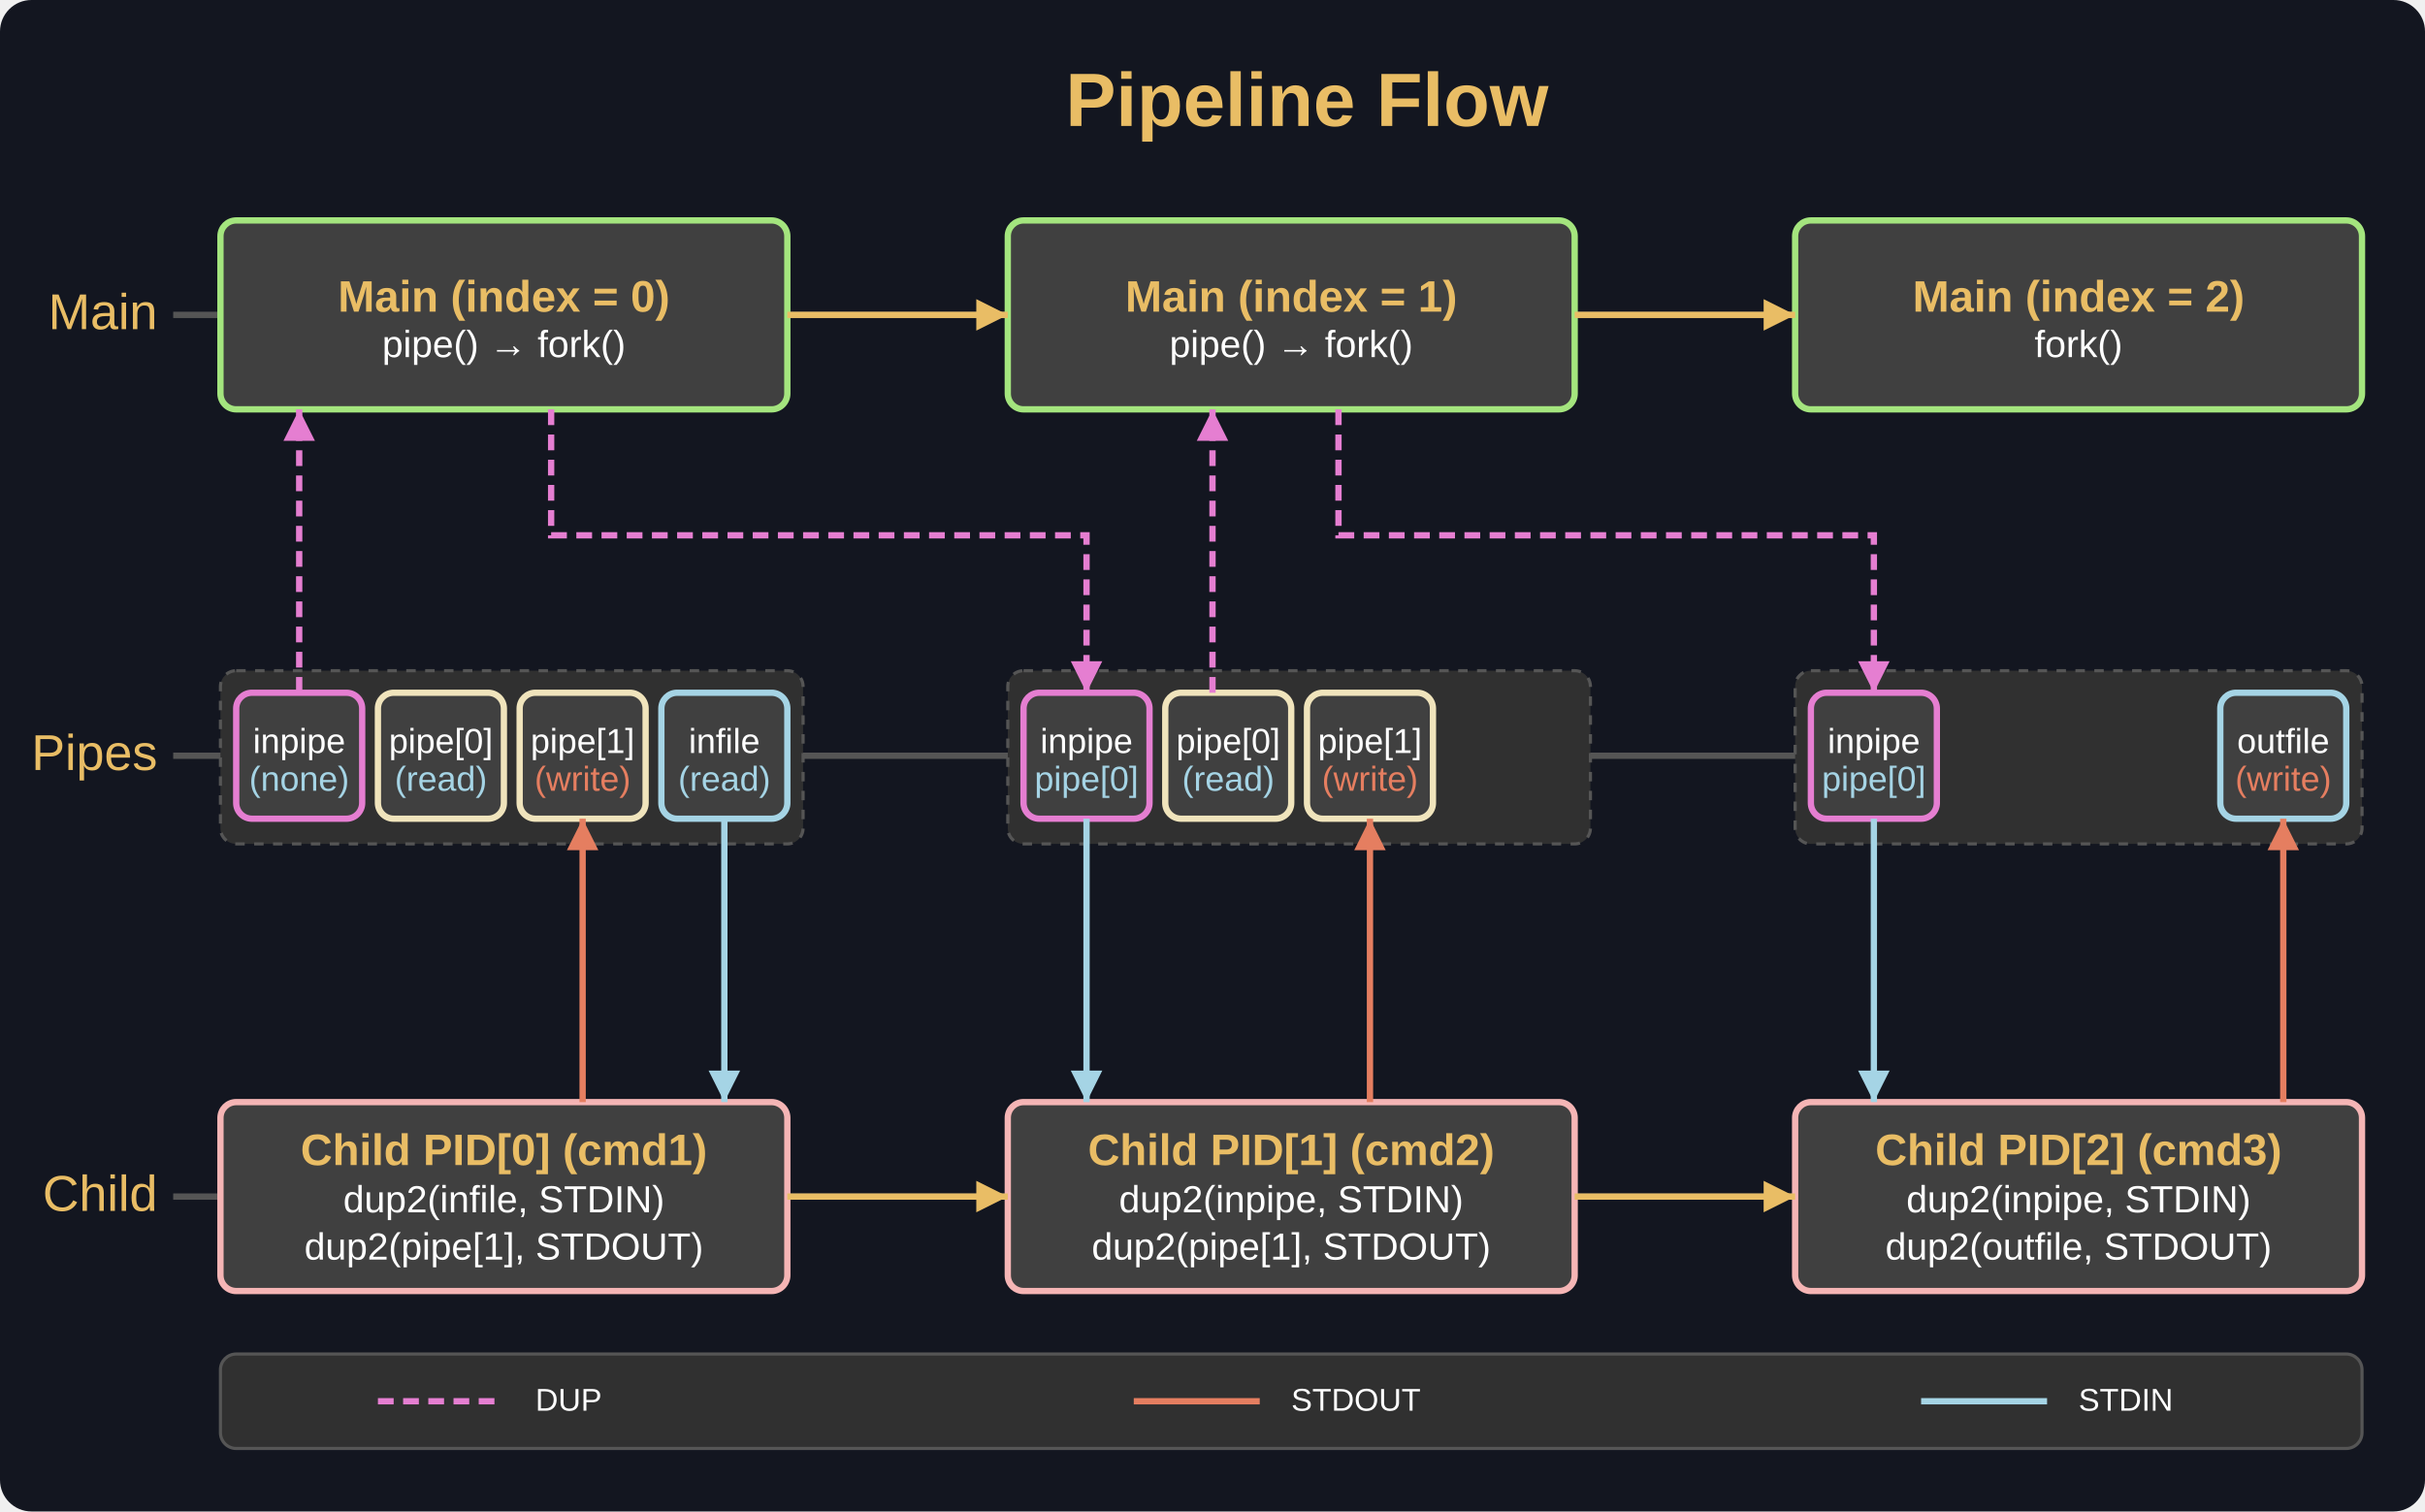
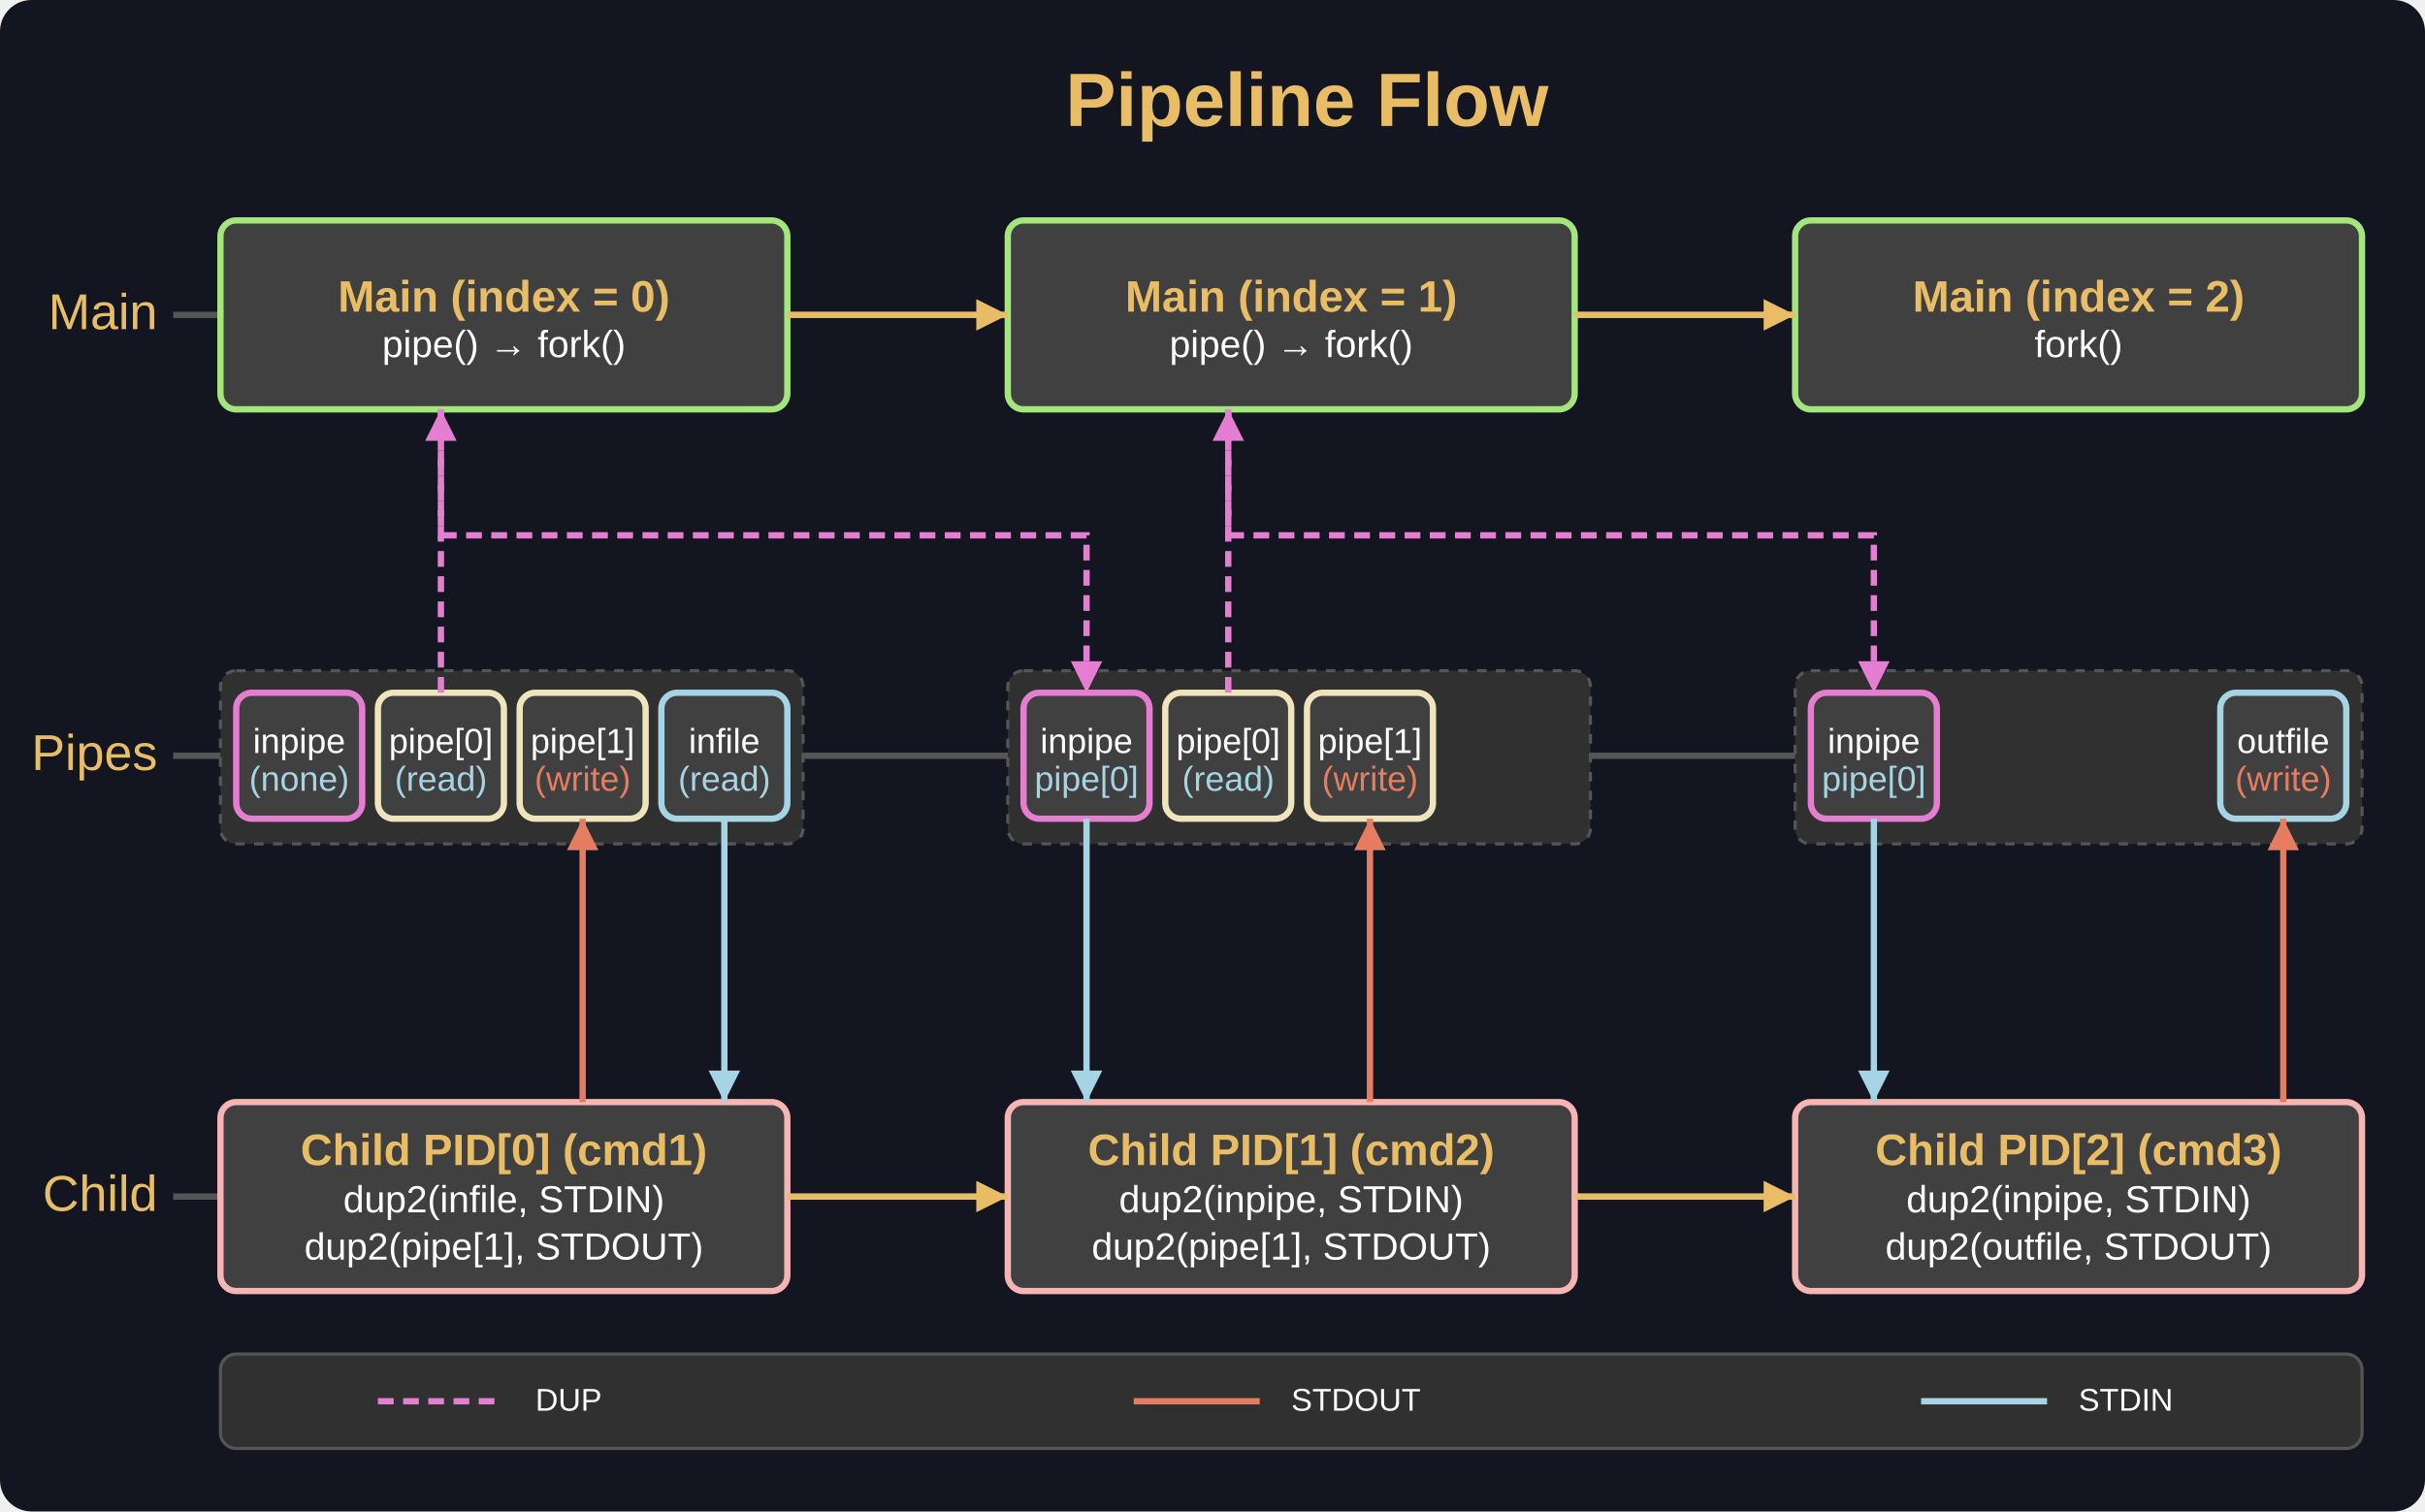
<svg xmlns="http://www.w3.org/2000/svg" viewBox="0 0 770 480">
  <rect width="770" height="480" fill="#131620" rx="10" ry="10" />
  <text x="415" y="40" font-family="Arial" font-size="24" text-anchor="middle" font-weight="bold" fill="#E9BD65">Pipeline Flow</text>
  <line x1="55" y1="100" x2="700" y2="100" stroke="#555" stroke-width="2" />
  <line x1="55" y1="240" x2="700" y2="240" stroke="#555" stroke-width="2" />
  <line x1="55" y1="380" x2="700" y2="380" stroke="#555" stroke-width="2" />
  <text x="50" y="100" font-family="Arial" font-size="16" text-anchor="end" dominant-baseline="middle" fill="#E9BD65">Main</text>
  <text x="50" y="240" font-family="Arial" font-size="16" text-anchor="end" dominant-baseline="middle" fill="#E9BD65">Pipes</text>
  <text x="50" y="380" font-family="Arial" font-size="16" text-anchor="end" dominant-baseline="middle" fill="#E9BD65">Child</text>
  <rect x="70" y="70" width="180" height="60" rx="5" ry="5" fill="#404040" stroke="#A4E57E" stroke-width="2" />
  <text x="160" y="95" font-family="Arial" font-size="14" text-anchor="middle" dominant-baseline="middle" font-weight="bold" fill="#E9BD65">Main (index = 0)</text>
  <text x="160" y="110" font-family="Arial" font-size="12" text-anchor="middle" dominant-baseline="middle" fill="white">pipe() → fork()</text>
  <rect x="70" y="213" width="185" height="55" rx="5" ry="5" fill="#303030" stroke="#555" stroke-width="1" stroke-dasharray="3,3" />
  <rect x="75" y="220" width="40" height="40" rx="5" ry="5" fill="#404040" stroke="#E57ED1" stroke-width="2" />
  <text x="95" y="236" font-family="Arial" font-size="11" text-anchor="middle" dominant-baseline="middle" fill="white">inpipe</text>
  <text x="95" y="248" font-family="Arial" font-size="11" text-anchor="middle" dominant-baseline="middle" fill="#A5D4E5">(none)</text>
  <rect x="120" y="220" width="40" height="40" rx="5" ry="5" fill="#404040" stroke="#F0E4BC" stroke-width="2" />
  <text x="140" y="236" font-family="Arial" font-size="11" text-anchor="middle" dominant-baseline="middle" fill="white">pipe[0]</text>
  <text x="140" y="248" font-family="Arial" font-size="11" text-anchor="middle" dominant-baseline="middle" fill="#A5D4E5">(read)</text>
  <rect x="165" y="220" width="40" height="40" rx="5" ry="5" fill="#404040" stroke="#F0E4BC" stroke-width="2" />
  <text x="185" y="236" font-family="Arial" font-size="11" text-anchor="middle" dominant-baseline="middle" fill="white">pipe[1]</text>
  <text x="185" y="248" font-family="Arial" font-size="11" text-anchor="middle" dominant-baseline="middle" fill="#E57E60">(write)</text>
  <rect x="210" y="220" width="40" height="40" rx="5" ry="5" fill="#404040" stroke="#A5D4E5" stroke-width="2" />
  <text x="230" y="236" font-family="Arial" font-size="11" text-anchor="middle" dominant-baseline="middle" fill="white">infile</text>
  <text x="230" y="248" font-family="Arial" font-size="11" text-anchor="middle" dominant-baseline="middle" fill="#A5D4E5">(read)</text>
  <rect x="70" y="350" width="180" height="60" rx="5" ry="5" fill="#404040" stroke="#F5B5B5" stroke-width="2" />
  <text x="160" y="370" font-family="Arial" font-size="14" text-anchor="middle" font-weight="bold" fill="#E9BD65">Child PID[0] (cmd1)</text>
  <text x="160" y="385" font-family="Arial" font-size="12" text-anchor="middle" fill="white">dup2(infile, STDIN)</text>
  <text x="160" y="400" font-family="Arial" font-size="12" text-anchor="middle" fill="white">dup2(pipe[1], STDOUT)</text>
-   <path d="M95 220 L95 130" fill="none" stroke="#E57ED1" stroke-width="2" stroke-dasharray="5,3" />
-   <polygon points="90,140 95,130 100,140" fill="#E57ED1" />
+   <path d="M140 220 L140 130" fill="none" stroke="#E57ED1" stroke-width="2" stroke-dasharray="5,3" />
+   <polygon points="135,140 140,130 145,140" fill="#E57ED1" />
  <path d="M230 260 L230 350" fill="none" stroke="#A5D4E5" stroke-width="2" />
  <polygon points="225,340 230,350 235,340" fill="#A5D4E5" />
  <path d="M185 350 L185 260" fill="none" stroke="#E57E60" stroke-width="2" />
  <polygon points="180,270 185,260 190,270" fill="#E57E60" />
  <rect x="320" y="70" width="180" height="60" rx="5" ry="5" fill="#404040" stroke="#A4E57E" stroke-width="2" />
  <text x="410" y="95" font-family="Arial" font-size="14" text-anchor="middle" dominant-baseline="middle" font-weight="bold" fill="#E9BD65">Main (index = 1)</text>
  <text x="410" y="110" font-family="Arial" font-size="12" text-anchor="middle" dominant-baseline="middle" fill="white">pipe() → fork()</text>
  <rect x="320" y="213" width="185" height="55" rx="5" ry="5" fill="#303030" stroke="#555" stroke-width="1" stroke-dasharray="3,3" />
  <rect x="325" y="220" width="40" height="40" rx="5" ry="5" fill="#404040" stroke="#E57ED1" stroke-width="2" />
  <text x="345" y="236" font-family="Arial" font-size="11" text-anchor="middle" dominant-baseline="middle" fill="white">inpipe</text>
  <text x="345" y="248" font-family="Arial" font-size="11" text-anchor="middle" dominant-baseline="middle" fill="#A5D4E5">pipe[0]</text>
  <rect x="370" y="220" width="40" height="40" rx="5" ry="5" fill="#404040" stroke="#F0E4BC" stroke-width="2" />
  <text x="390" y="236" font-family="Arial" font-size="11" text-anchor="middle" dominant-baseline="middle" fill="white">pipe[0]</text>
  <text x="390" y="248" font-family="Arial" font-size="11" text-anchor="middle" dominant-baseline="middle" fill="#A5D4E5">(read)</text>
  <rect x="415" y="220" width="40" height="40" rx="5" ry="5" fill="#404040" stroke="#F0E4BC" stroke-width="2" />
  <text x="435" y="236" font-family="Arial" font-size="11" text-anchor="middle" dominant-baseline="middle" fill="white">pipe[1]</text>
  <text x="435" y="248" font-family="Arial" font-size="11" text-anchor="middle" dominant-baseline="middle" fill="#E57E60">(write)</text>
  <rect x="445" y="220" width="40" height="40" rx="5" ry="5" fill="#404040" stroke="#E57ED1" stroke-width="2" opacity="0" />
  <rect x="320" y="350" width="180" height="60" rx="5" ry="5" fill="#404040" stroke="#F5B5B5" stroke-width="2" />
  <text x="410" y="370" font-family="Arial" font-size="14" text-anchor="middle" font-weight="bold" fill="#E9BD65">Child PID[1] (cmd2)</text>
  <text x="410" y="385" font-family="Arial" font-size="12" text-anchor="middle" fill="white">dup2(inpipe, STDIN)</text>
  <text x="410" y="400" font-family="Arial" font-size="12" text-anchor="middle" fill="white">dup2(pipe[1], STDOUT)</text>
-   <path d="M175 130 L175 170 L345 170 L345 220" fill="none" stroke="#E57ED1" stroke-width="2" stroke-dasharray="5,3" />
+   <path d="M140 130 L140 170 L345 170 L345 220" fill="none" stroke="#E57ED1" stroke-width="2" stroke-dasharray="5,3" />
  <polygon points="340,210 345,220 350,210" fill="#E57ED1" />
-   <path d="M385 220 L385 130" fill="none" stroke="#E57ED1" stroke-width="2" stroke-dasharray="5,3" />
-   <polygon points="380,140 385,130 390,140" fill="#E57ED1" />
+   <path d="M390 220 L390 130" fill="none" stroke="#E57ED1" stroke-width="2" stroke-dasharray="5,3" />
+   <polygon points="385,140 390,130 395,140" fill="#E57ED1" />
  <path d="M345 260 L345 350" fill="none" stroke="#A5D4E5" stroke-width="2" />
  <polygon points="340,340 345,350 350,340" fill="#A5D4E5" />
  <path d="M435 350 L435 260" fill="none" stroke="#E57E60" stroke-width="2" />
  <polygon points="430,270 435,260 440,270" fill="#E57E60" />
  <rect x="570" y="70" width="180" height="60" rx="5" ry="5" fill="#404040" stroke="#A4E57E" stroke-width="2" />
  <text x="660" y="95" font-family="Arial" font-size="14" text-anchor="middle" dominant-baseline="middle" font-weight="bold" fill="#E9BD65">Main (index = 2)</text>
  <text x="660" y="110" font-family="Arial" font-size="12" text-anchor="middle" dominant-baseline="middle" fill="white">fork()</text>
  <rect x="570" y="213" width="180" height="55" rx="5" ry="5" fill="#303030" stroke="#555" stroke-width="1" stroke-dasharray="3,3" />
  <rect x="575" y="220" width="40" height="40" rx="5" ry="5" fill="#404040" stroke="#E57ED1" stroke-width="2" />
  <text x="595" y="236" font-family="Arial" font-size="11" text-anchor="middle" dominant-baseline="middle" fill="white">inpipe</text>
  <text x="595" y="248" font-family="Arial" font-size="11" text-anchor="middle" dominant-baseline="middle" fill="#A5D4E5">pipe[0]</text>
  <rect x="705" y="220" width="40" height="40" rx="5" ry="5" fill="#404040" stroke="#A5D4E5" stroke-width="2" />
  <text x="725" y="236" font-family="Arial" font-size="11" text-anchor="middle" dominant-baseline="middle" fill="white">outfile</text>
  <text x="725" y="248" font-family="Arial" font-size="11" text-anchor="middle" dominant-baseline="middle" fill="#E57E60">(write)</text>
  <rect x="570" y="350" width="180" height="60" rx="5" ry="5" fill="#404040" stroke="#F5B5B5" stroke-width="2" />
  <text x="660" y="370" font-family="Arial" font-size="14" text-anchor="middle" font-weight="bold" fill="#E9BD65">Child PID[2] (cmd3)</text>
  <text x="660" y="385" font-family="Arial" font-size="12" text-anchor="middle" fill="white">dup2(inpipe, STDIN)</text>
  <text x="660" y="400" font-family="Arial" font-size="12" text-anchor="middle" fill="white">dup2(outfile, STDOUT)</text>
-   <path d="M425 130 L425 170 L595 170 L595 220" fill="none" stroke="#E57ED1" stroke-width="2" stroke-dasharray="5,3" />
+   <path d="M390 130 L390 170 L595 170 L595 220" fill="none" stroke="#E57ED1" stroke-width="2" stroke-dasharray="5,3" />
  <polygon points="590,210 595,220 600,210" fill="#E57ED1" />
  <path d="M595 260 L595 350" fill="none" stroke="#A5D4E5" stroke-width="2" />
  <polygon points="590,340 595,350 600,340" fill="#A5D4E5" />
  <path d="M725 350 L725 260" fill="none" stroke="#E57E60" stroke-width="2" />
  <polygon points="720,270 725,260 730,270" fill="#E57E60" />
  <path d="M250 100 L320 100" fill="none" stroke="#E9BD65" stroke-width="2" />
  <polygon points="310,95 320,100 310,105" fill="#E9BD65" />
  <path d="M500 100 L570 100" fill="none" stroke="#E9BD65" stroke-width="2" />
  <polygon points="560,95 570,100 560,105" fill="#E9BD65" />
  <path d="M250 380 L320 380" fill="none" stroke="#E9BD65" stroke-width="2" />
  <polygon points="310,375 320,380 310,385" fill="#E9BD65" />
  <path d="M500 380 L570 380" fill="none" stroke="#E9BD65" stroke-width="2" />
  <polygon points="560,375 570,380 560,385" fill="#E9BD65" />
  <rect x="70" y="430" width="680" height="30" rx="5" ry="5" fill="#303030" stroke="#555" stroke-width="1" />
  <line x1="120" y1="445" x2="160" y2="445" stroke="#E57ED1" stroke-width="2" stroke-dasharray="5,3" />
  <text x="170" y="448" font-family="Arial" font-size="10" fill="white">DUP</text>
  <line x1="360" y1="445" x2="400" y2="445" stroke="#E57E60" stroke-width="2" />
  <text x="410" y="448" font-family="Arial" font-size="10" fill="white">STDOUT</text>
  <line x1="610" y1="445" x2="650" y2="445" stroke="#A5D4E5" stroke-width="2" />
  <text x="660" y="448" font-family="Arial" font-size="10" fill="white">STDIN</text>
</svg>
